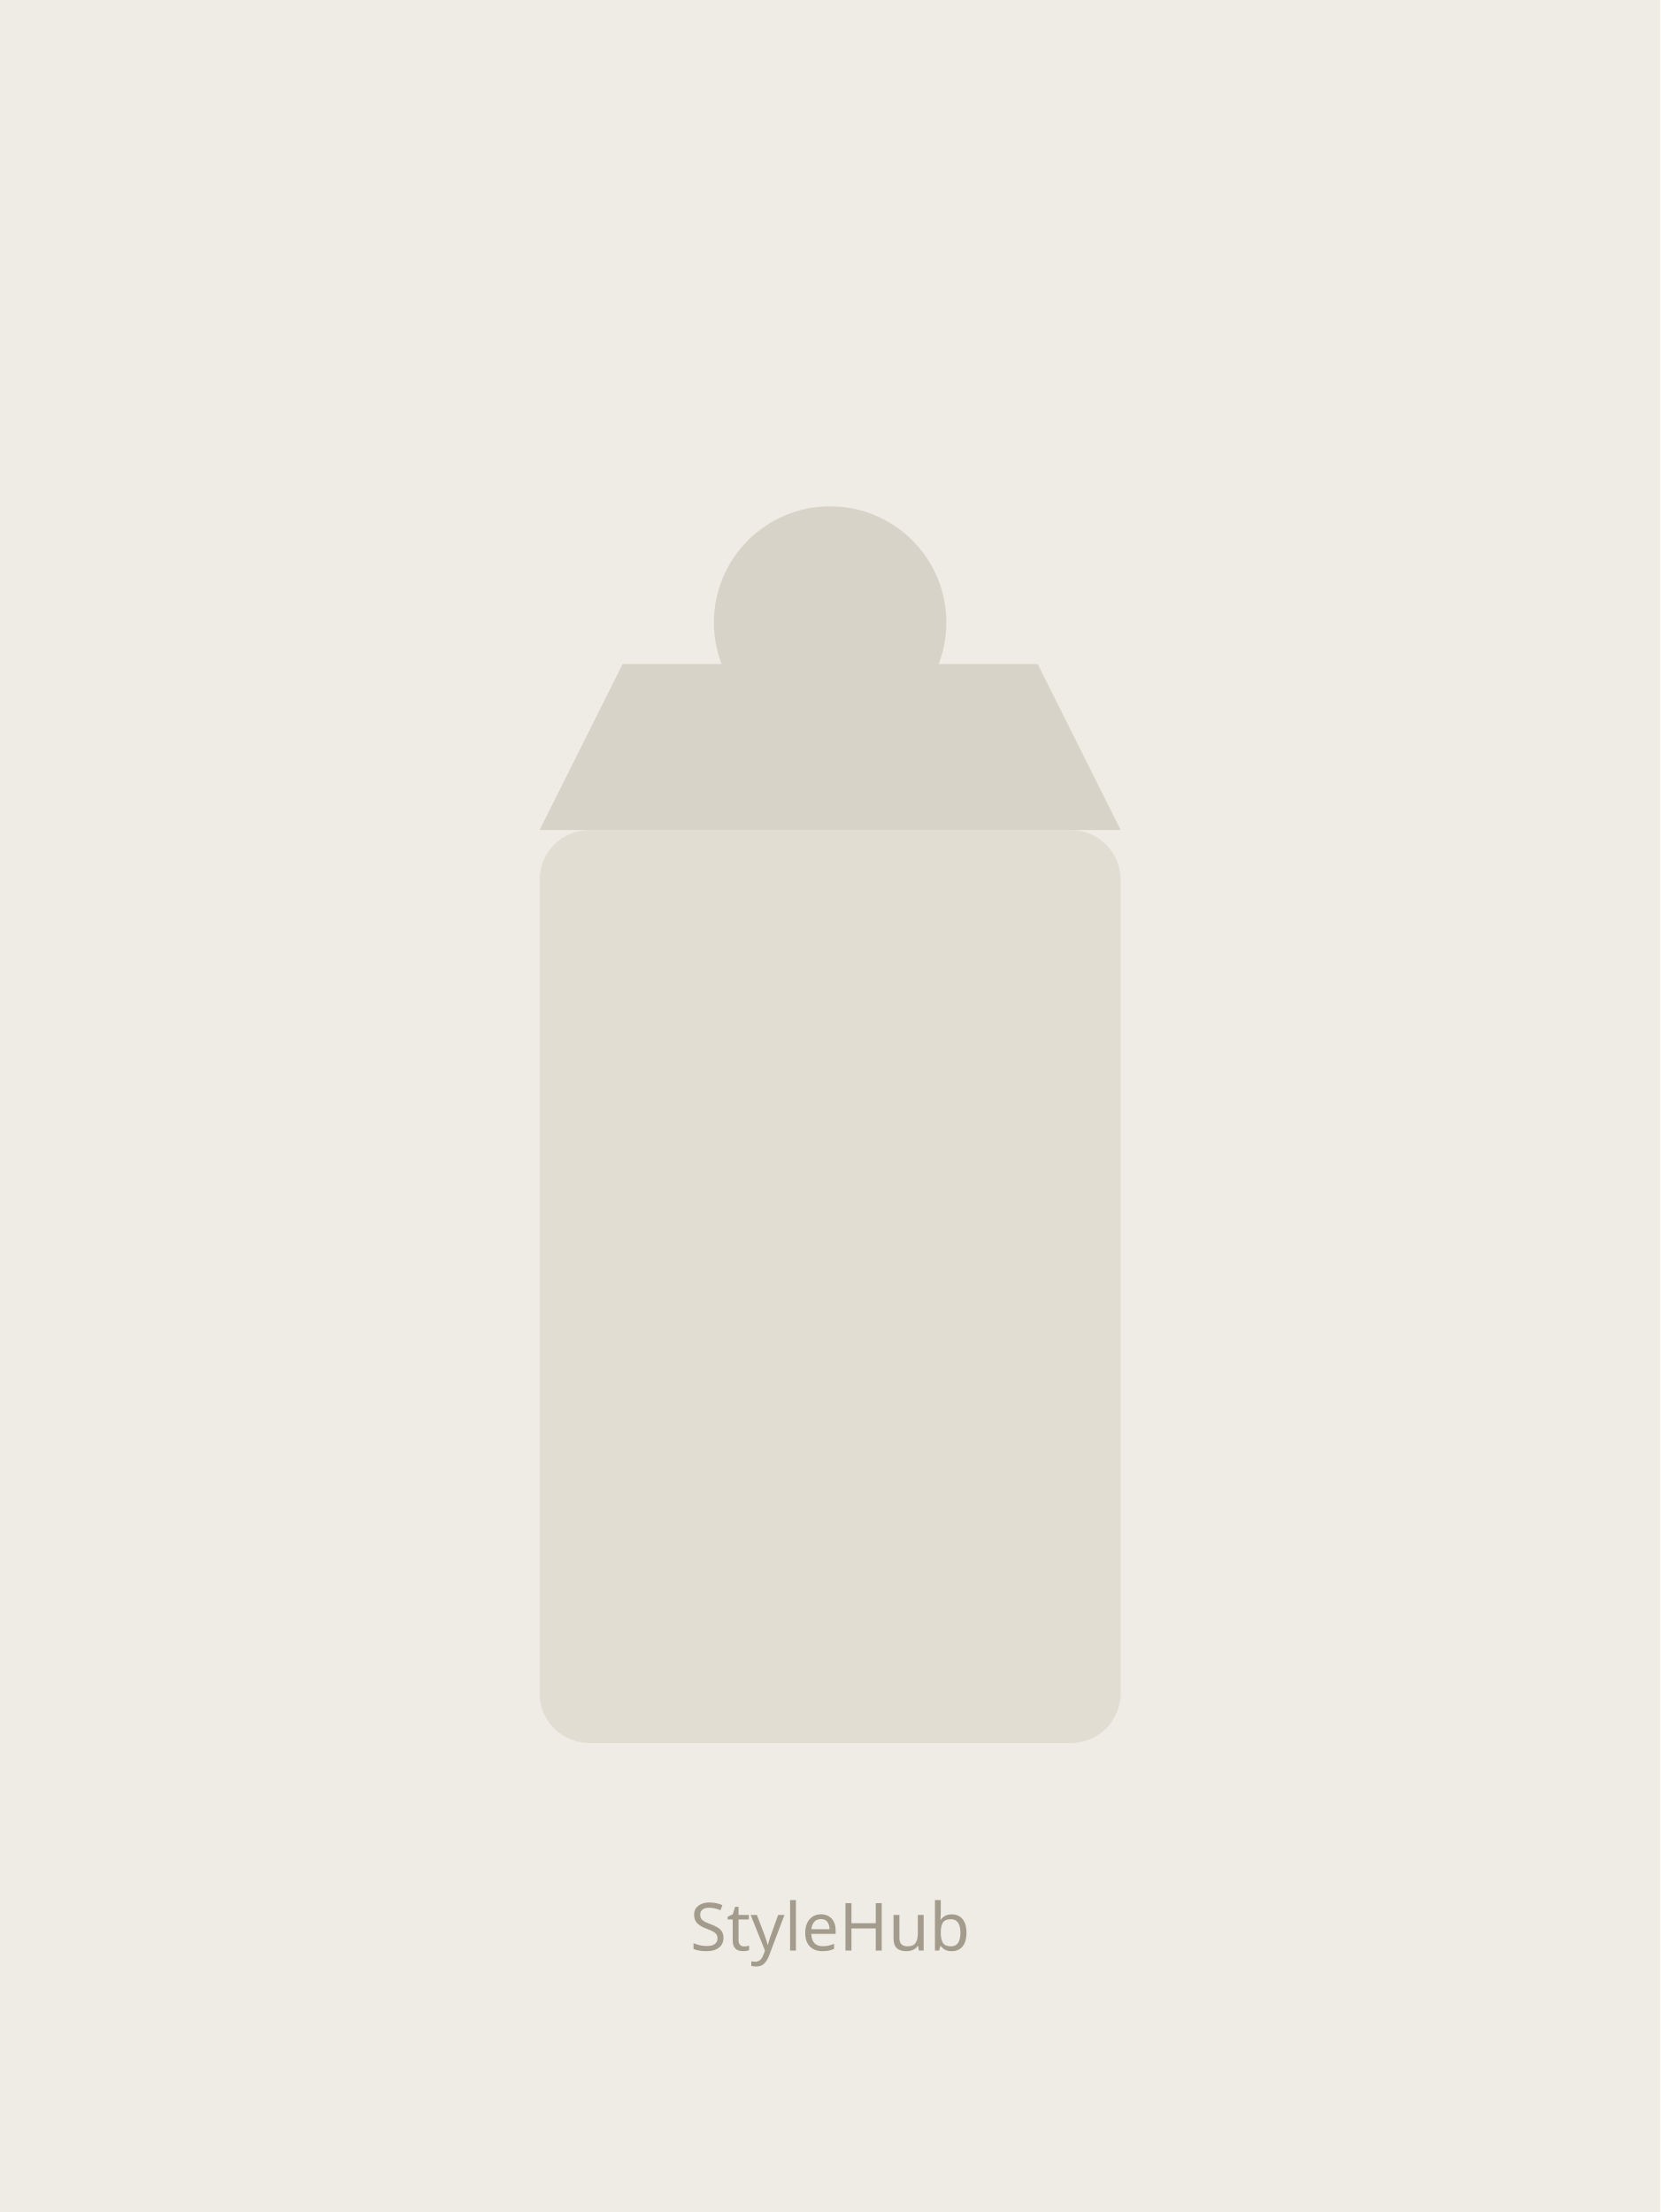
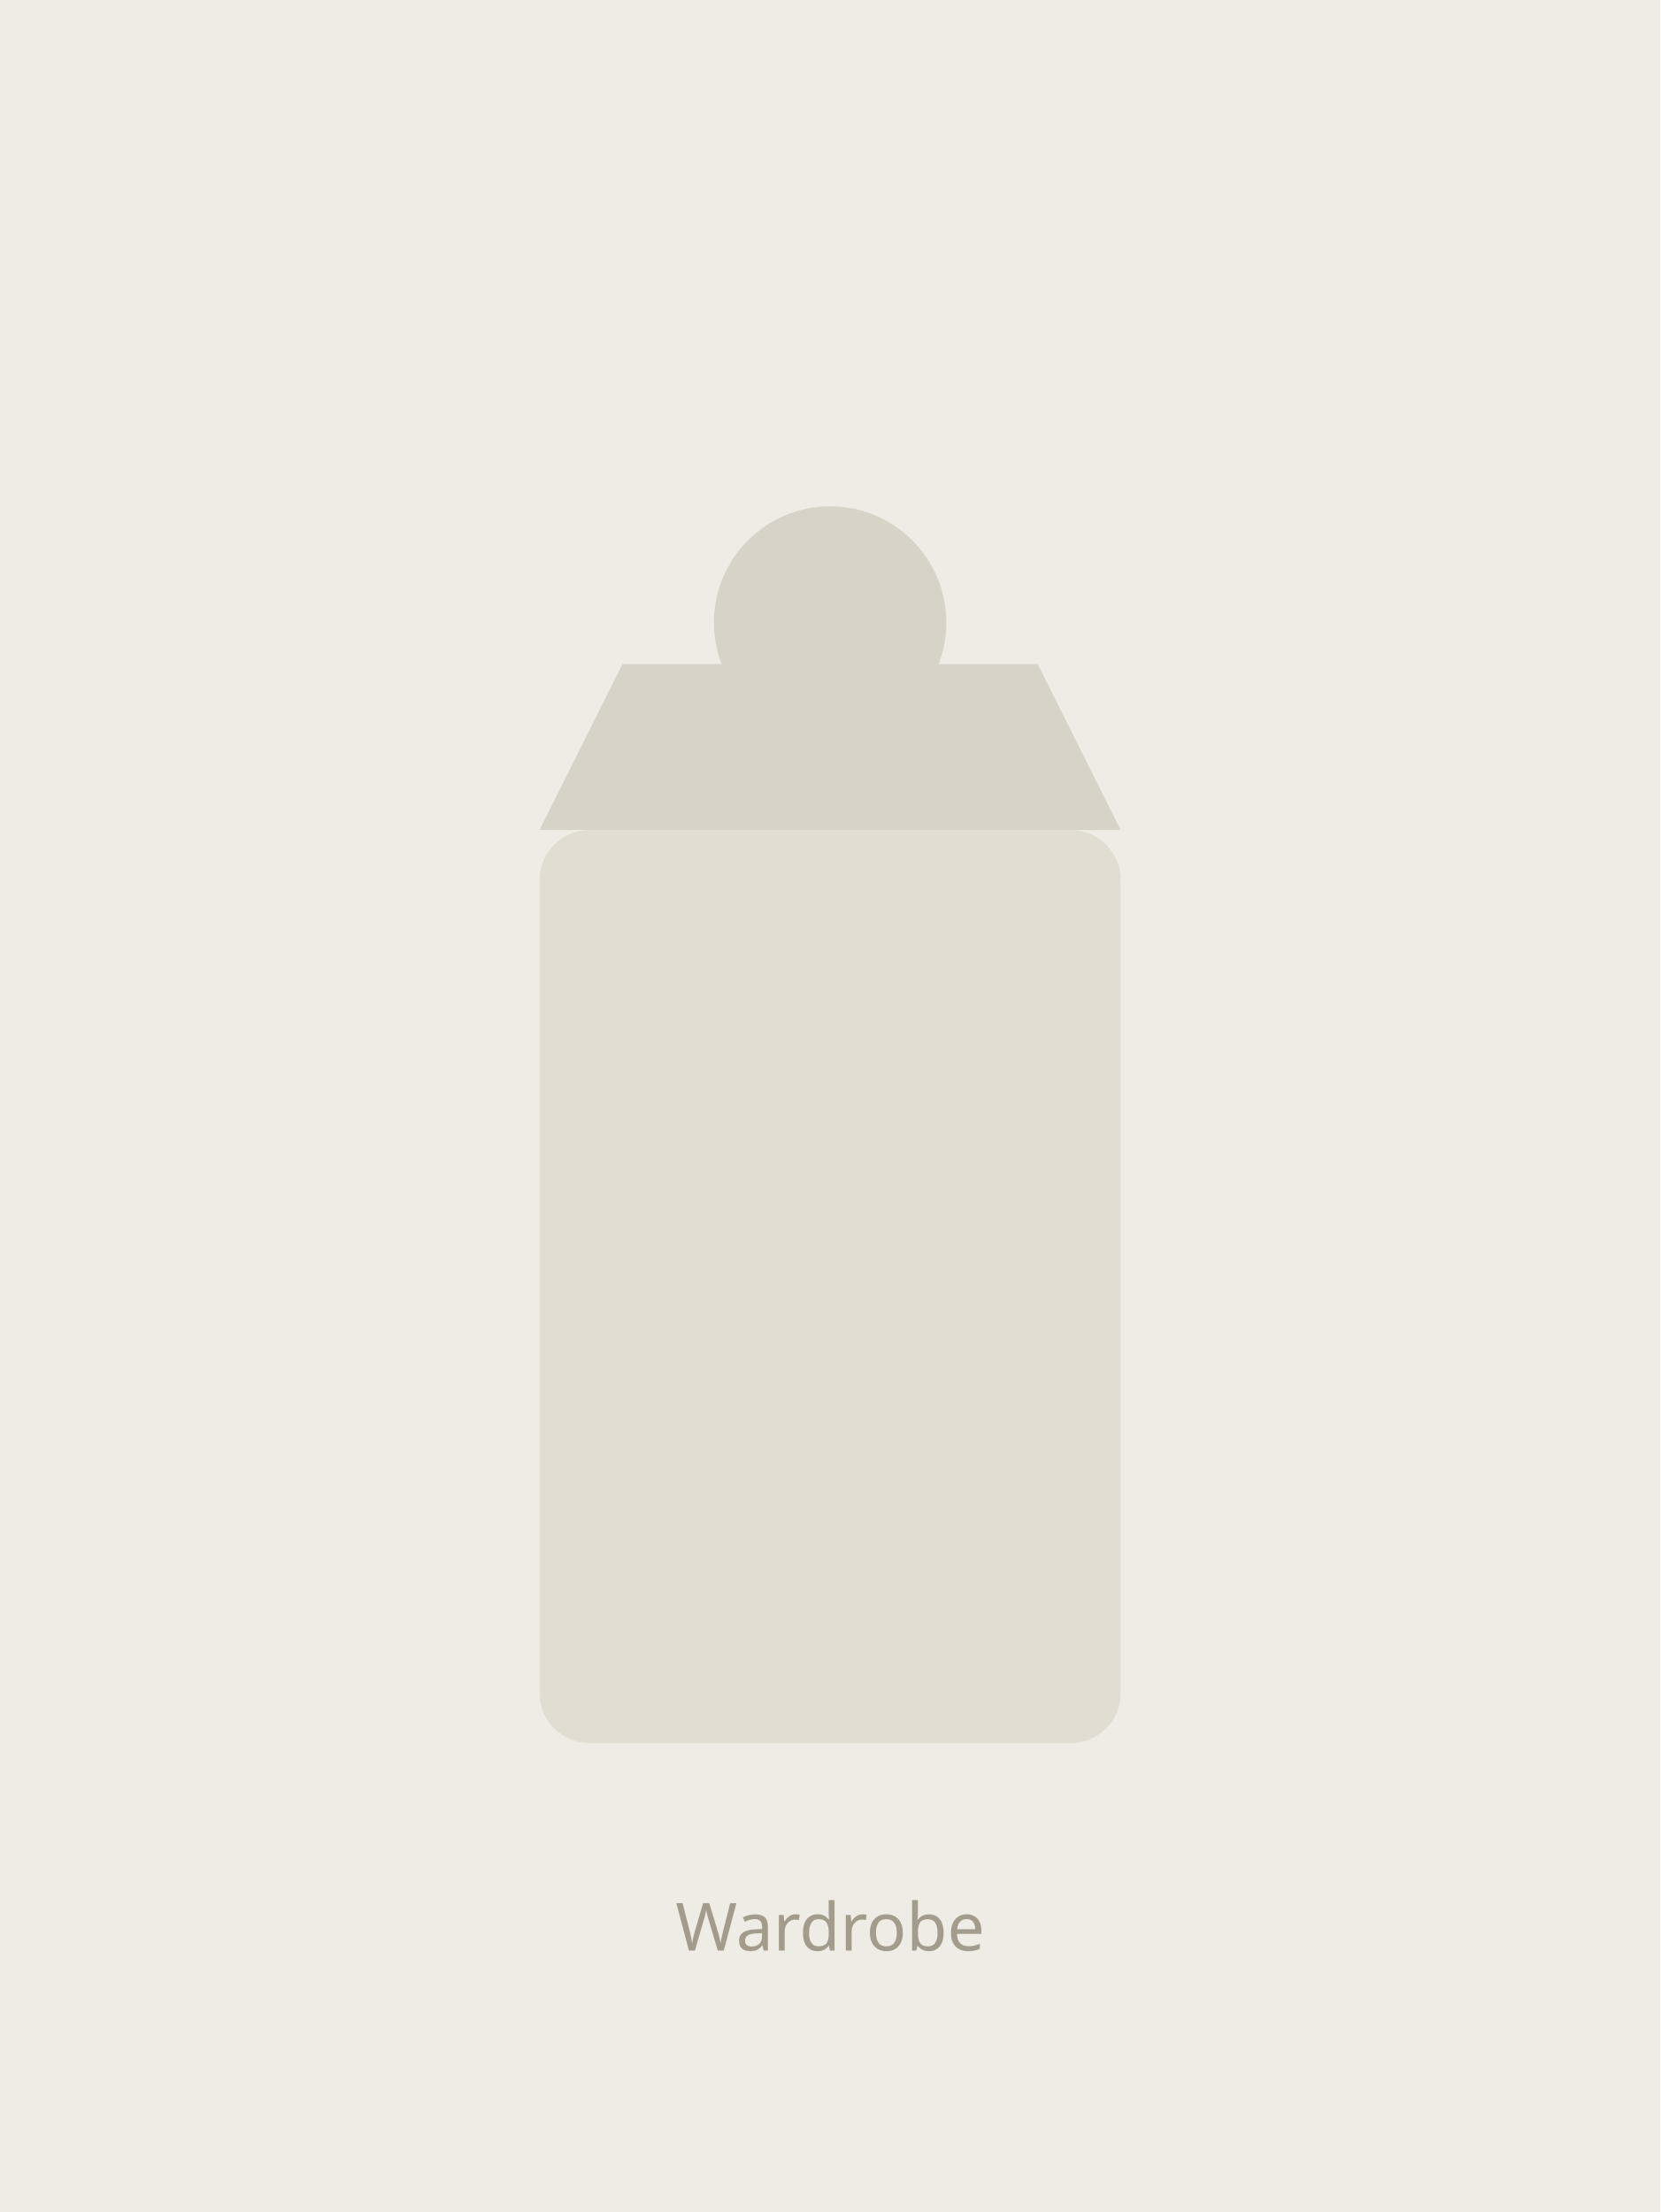
<svg xmlns="http://www.w3.org/2000/svg" viewBox="0 0 400 533" width="400" height="533">
  <rect width="400" height="533" fill="#efece6" />
  <path d="M150 160h100l20 40h-140z" fill="#d8d3c9" />
  <rect x="130" y="200" width="140" height="220" rx="12" fill="#e2ddd2" />
  <circle cx="200" cy="150" r="28" fill="#d8d3c9" />
-   <text x="200" y="470" text-anchor="middle" font-family="sans-serif" font-size="16" fill="#a39c8c">StyleHub</text>
+   <text x="200" y="470" text-anchor="middle" font-family="sans-serif" font-size="16" fill="#a39c8c">Wardrobe</text>
</svg>
